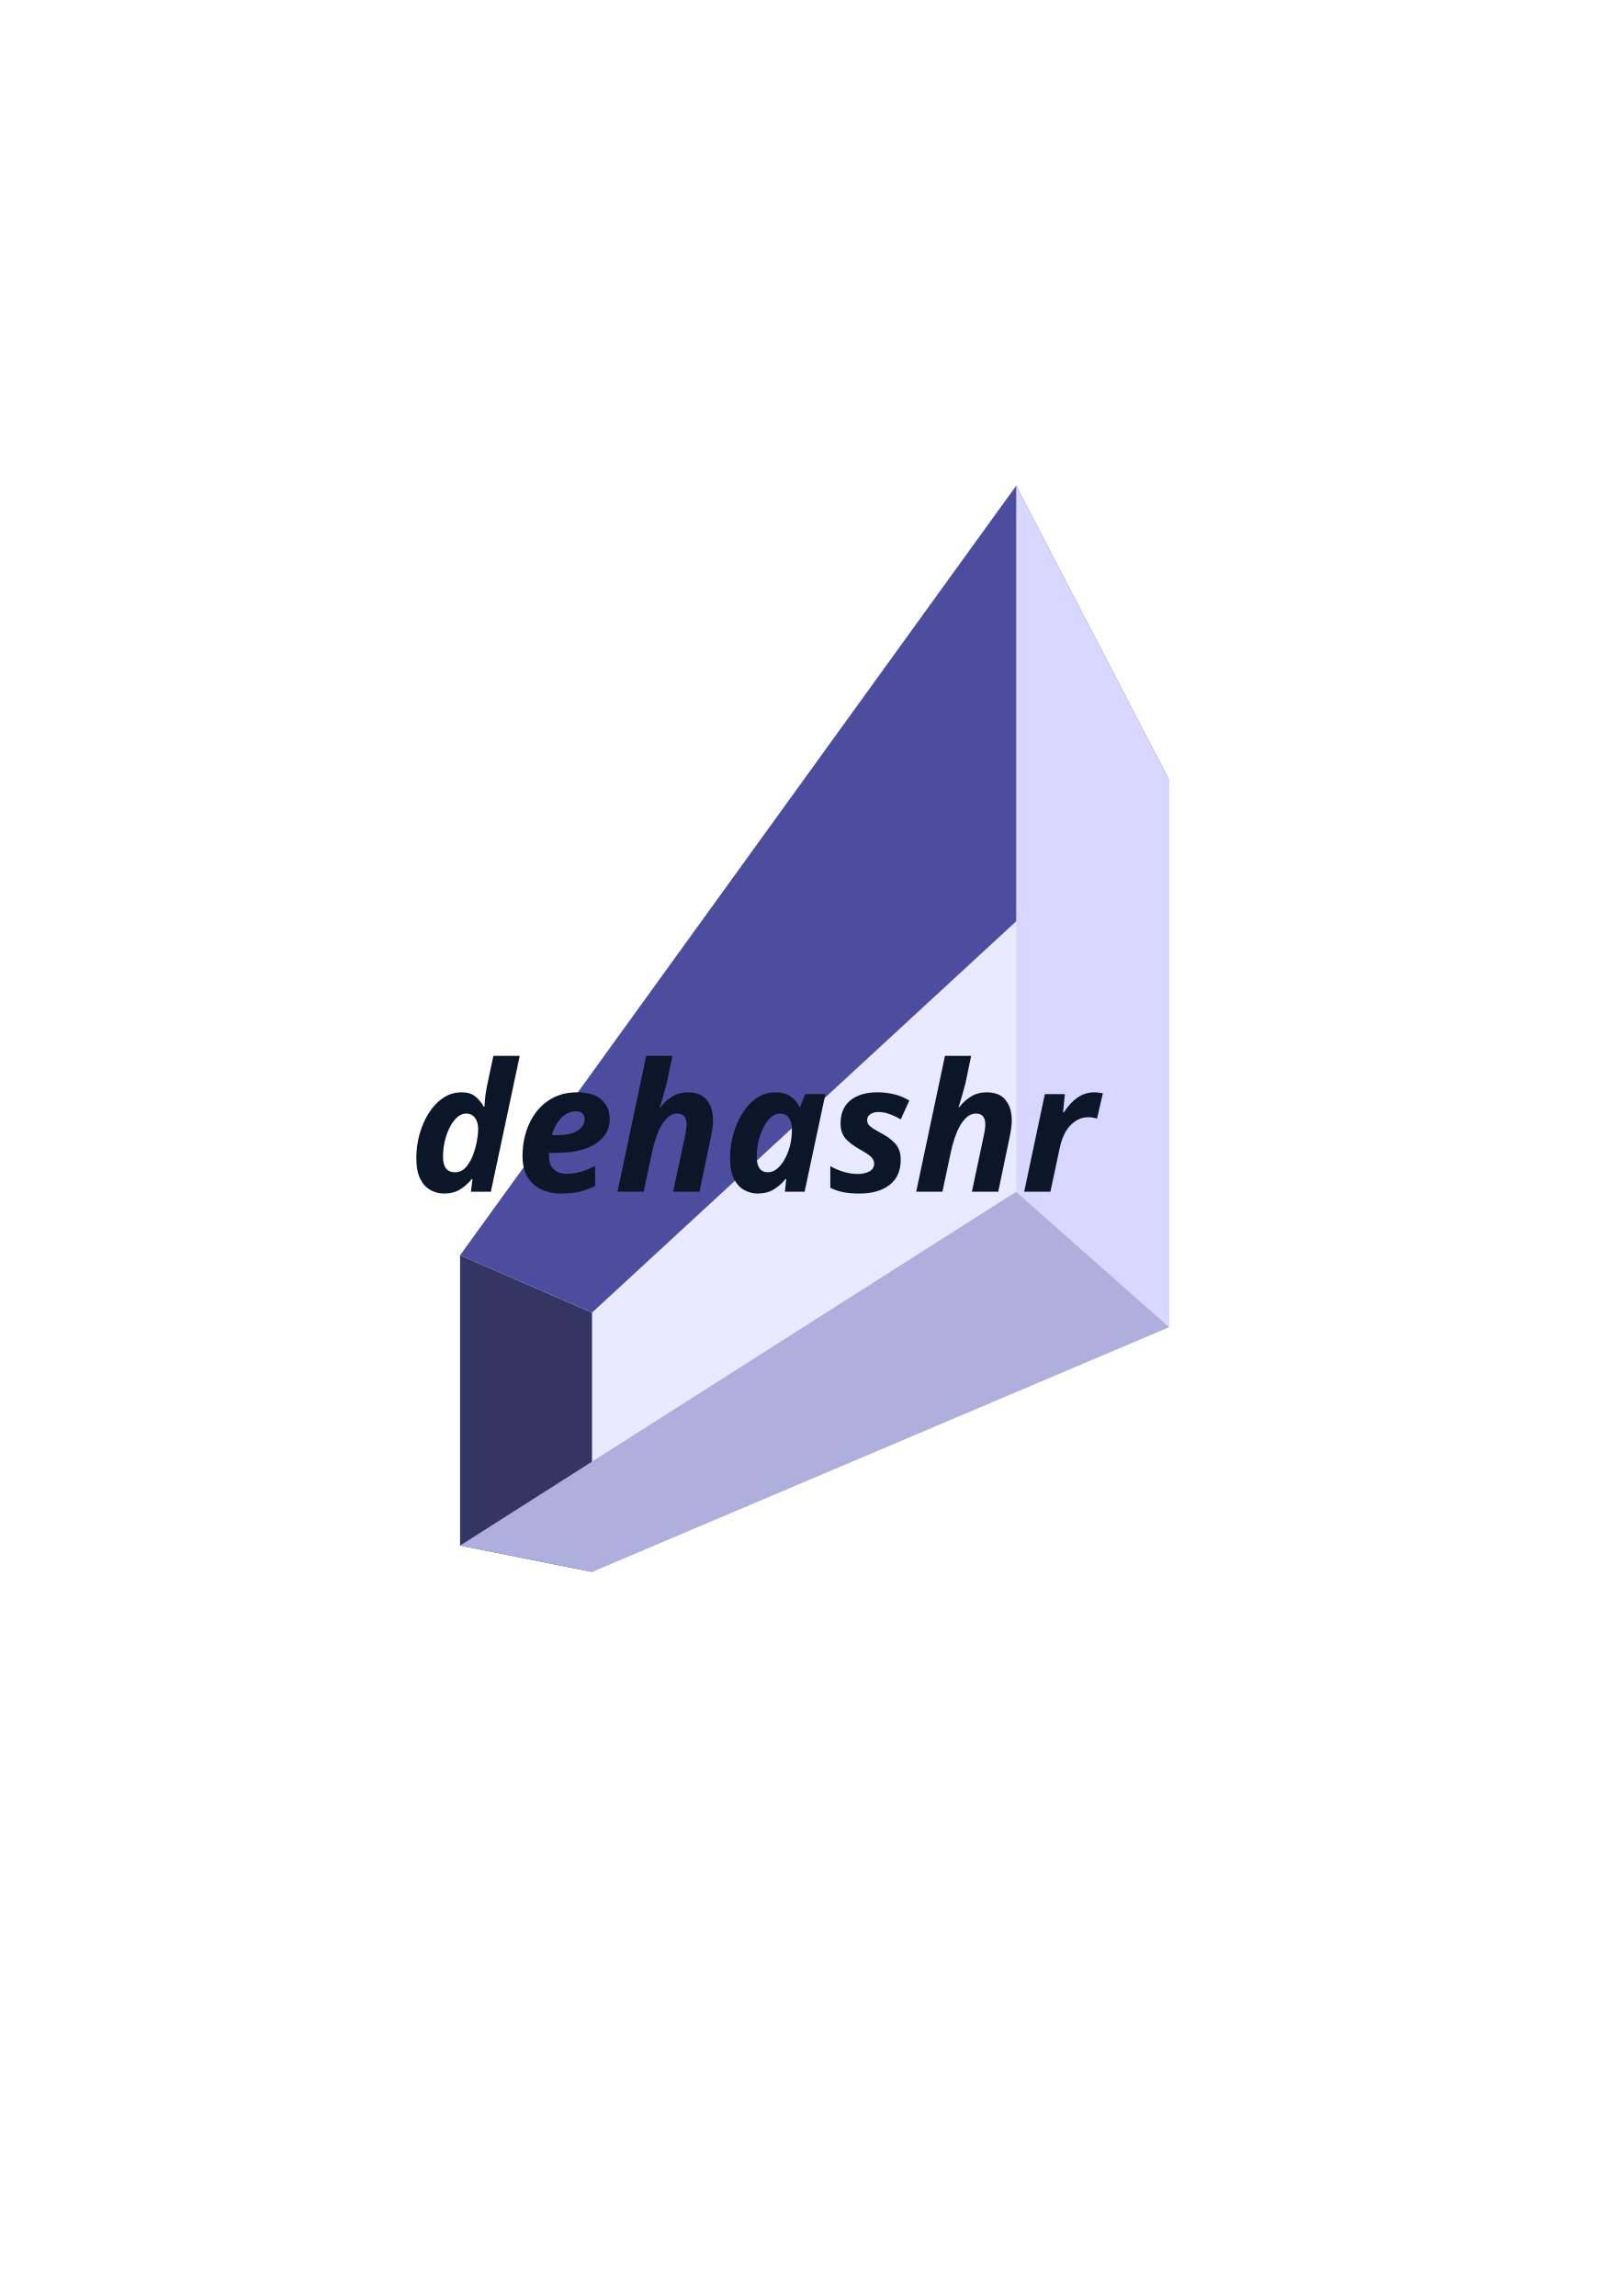
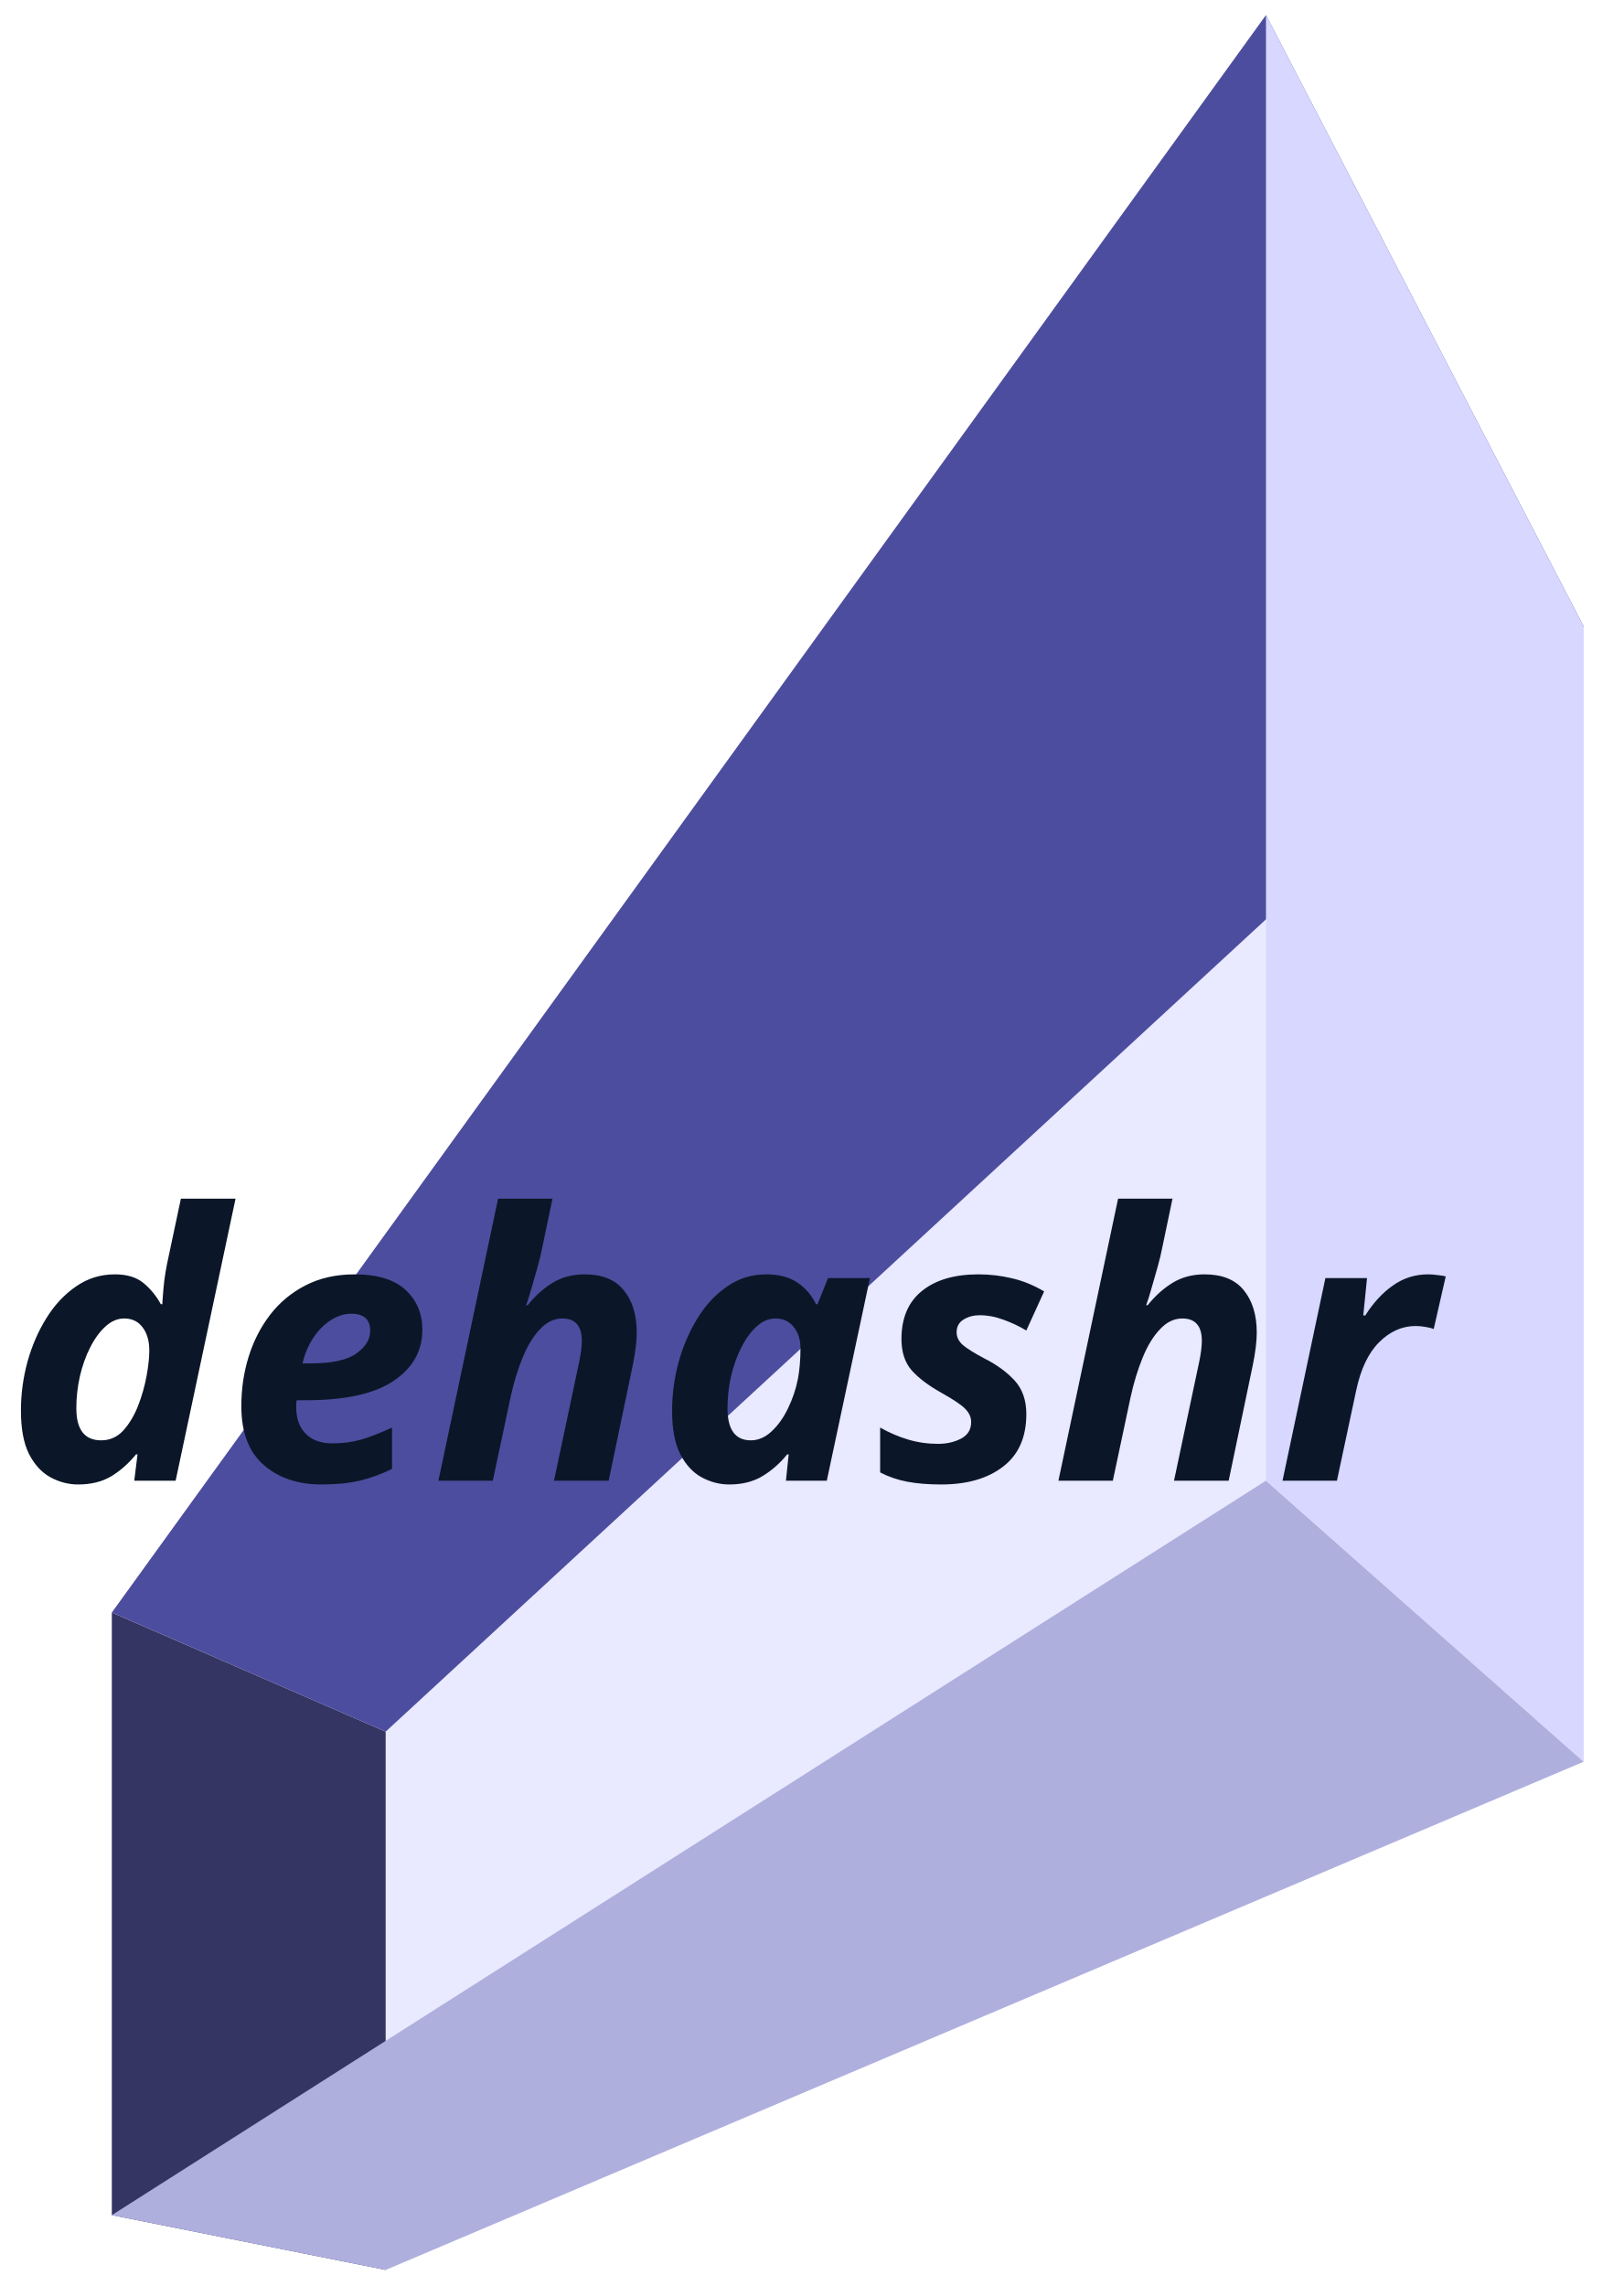
- <svg xmlns="http://www.w3.org/2000/svg" id="svg8" version="1.1" viewBox="0 0 210 297" height="297mm" width="210mm">
+ <svg xmlns="http://www.w3.org/2000/svg" width="125mm" height="176mm" viewBox="0 0 125 176" version="1.1" id="svg8">
  <defs id="defs2">
-     <filter id="filter1148" style="color-interpolation-filters:sRGB;">
-       <feFlood id="feFlood1138" result="flood" flood-color="rgb(0,0,0)" flood-opacity="0.498" />
-       <feComposite id="feComposite1140" result="composite1" operator="in" in2="SourceGraphic" in="flood" />
-       <feGaussianBlur id="feGaussianBlur1142" result="blur" stdDeviation="0" in="composite1" />
-       <feOffset id="feOffset1144" result="offset" dy="26.212" dx="23.72" />
-       <feComposite id="feComposite1146" result="fbSourceGraphic" operator="over" in2="offset" in="SourceGraphic" />
-       <feColorMatrix id="feColorMatrix1150" values="0 0 0 -1 0 0 0 0 -1 0 0 0 0 -1 0 0 0 0 1 0" in="fbSourceGraphic" result="fbSourceGraphicAlpha" />
-       <feFlood in="fbSourceGraphic" result="flood" flood-color="rgb(0,0,0)" flood-opacity="0.498" id="feFlood1152" />
-       <feComposite result="composite1" operator="in" in="flood" id="feComposite1154" in2="fbSourceGraphic" />
-       <feGaussianBlur result="blur" stdDeviation="0" in="composite1" id="feGaussianBlur1156" />
-       <feOffset result="offset" dy="26.212" dx="23.72" id="feOffset1158" />
-       <feComposite result="fbSourceGraphic" operator="over" in="fbSourceGraphic" id="feComposite1160" in2="offset" />
-       <feColorMatrix id="feColorMatrix1162" values="0 0 0 -1 0 0 0 0 -1 0 0 0 0 -1 0 0 0 0 1 0" in="fbSourceGraphic" result="fbSourceGraphicAlpha" />
-       <feFlood in="fbSourceGraphic" result="flood" flood-color="rgb(0,0,0)" flood-opacity="0.498" id="feFlood1164" />
-       <feComposite result="composite1" operator="in" in="flood" id="feComposite1166" in2="fbSourceGraphic" />
-       <feGaussianBlur result="blur" stdDeviation="0" in="composite1" id="feGaussianBlur1168" />
-       <feOffset result="offset" dy="26.212" dx="23.72" id="feOffset1170" />
-       <feComposite result="composite2" operator="over" in="fbSourceGraphic" id="feComposite1172" in2="offset" />
+     <filter style="color-interpolation-filters:sRGB" id="filter1148">
+       <feFlood flood-opacity="0.498" flood-color="rgb(0,0,0)" result="flood" id="feFlood1138" />
+       <feComposite in="flood" in2="SourceGraphic" operator="in" result="composite1" id="feComposite1140" />
+       <feGaussianBlur in="composite1" stdDeviation="0" result="blur" id="feGaussianBlur1142" />
+       <feOffset dx="23.72" dy="26.212" result="offset" id="feOffset1144" />
+       <feComposite in="SourceGraphic" in2="offset" operator="over" result="fbSourceGraphic" id="feComposite1146" />
+       <feColorMatrix result="fbSourceGraphicAlpha" in="fbSourceGraphic" values="0 0 0 -1 0 0 0 0 -1 0 0 0 0 -1 0 0 0 0 1 0" id="feColorMatrix1150" />
+       <feFlood id="feFlood1152" flood-opacity="0.498" flood-color="rgb(0,0,0)" result="flood" in="fbSourceGraphic" />
+       <feComposite in2="fbSourceGraphic" id="feComposite1154" in="flood" operator="in" result="composite1" />
+       <feGaussianBlur id="feGaussianBlur1156" in="composite1" stdDeviation="0" result="blur" />
+       <feOffset id="feOffset1158" dx="23.72" dy="26.212" result="offset" />
+       <feComposite in2="offset" id="feComposite1160" in="fbSourceGraphic" operator="over" result="fbSourceGraphic" />
+       <feColorMatrix result="fbSourceGraphicAlpha" in="fbSourceGraphic" values="0 0 0 -1 0 0 0 0 -1 0 0 0 0 -1 0 0 0 0 1 0" id="feColorMatrix1162" />
+       <feFlood id="feFlood1164" flood-opacity="0.498" flood-color="rgb(0,0,0)" result="flood" in="fbSourceGraphic" />
+       <feComposite in2="fbSourceGraphic" id="feComposite1166" in="flood" operator="in" result="composite1" />
+       <feGaussianBlur id="feGaussianBlur1168" in="composite1" stdDeviation="0" result="blur" />
+       <feOffset id="feOffset1170" dx="23.72" dy="26.212" result="offset" />
+       <feComposite in2="offset" id="feComposite1172" in="fbSourceGraphic" operator="over" result="composite2" />
    </filter>
  </defs>
  <g id="layer1">
-     <g style="fill-rule:evenodd;stroke:none;stroke-linejoin:round" id="g12">
-       <path points="151.221,100.914 151.221,171.669 76.57,203.34 76.57,169.797 " d="M 76.57,169.797 151.221,100.914 V 171.669 L 76.57,203.34 Z" style="fill:#e9e9ff;fill-rule:evenodd;stroke:none;stroke-linejoin:round" id="path24" />
-       <path points="59.505,199.926 76.57,203.34 76.57,169.797 59.505,162.373 " d="m 59.505,162.373 v 37.554 l 17.065,3.414 v -33.543 z" style="fill:#353564;fill-rule:evenodd;stroke:none;stroke-linejoin:round" id="path14" />
-       <path points="131.428,62.824 151.221,100.914 76.57,169.797 59.505,162.373 " d="M 59.505,162.373 131.428,62.824 151.221,100.914 76.57,169.797 Z" style="fill:#4d4d9f;fill-rule:evenodd;stroke:none;stroke-linejoin:round" id="path16" />
-       <path points="131.428,154.157 151.221,171.669 76.57,203.34 59.505,199.926 " d="M 59.505,199.926 131.428,154.157 151.221,171.669 76.57,203.34 Z" style="fill:#afafde;fill-rule:evenodd;stroke:none;stroke-linejoin:round" id="path22" />
-       <path points="131.428,154.157 151.221,171.669 151.221,100.914 131.428,62.824 " d="m 131.428,62.824 v 91.333 l 19.794,17.512 v -70.756 z" style="fill:#d7d7ff;fill-rule:evenodd;stroke:none;stroke-linejoin:round" id="path20" />
+     <g id="g12" style="fill-rule:evenodd;stroke:none;stroke-linejoin:round">
+       <path id="path24" style="fill:#e9e9ff;fill-rule:evenodd;stroke:none;stroke-width:1.235;stroke-linejoin:round" d="M 29.692,133.321 121.921,48.218 v 87.416 l -92.229,39.127 z" points="121.921,48.218 121.921,135.634 29.692,174.762 29.692,133.321 " />
+       <path id="path14" style="fill:#353564;fill-rule:evenodd;stroke:none;stroke-width:1.235;stroke-linejoin:round" d="m 8.609,124.148 v 46.396 l 21.084,4.217 v -41.441 z" points="8.609,170.544 29.692,174.762 29.692,133.321 8.609,124.148 " />
+       <path id="path16" style="fill:#4d4d9f;fill-rule:evenodd;stroke:none;stroke-width:1.235;stroke-linejoin:round" d="M 8.609,124.148 97.467,1.159 121.921,48.218 29.692,133.321 Z" points="97.467,1.159 121.921,48.218 29.692,133.321 8.609,124.148 " />
+       <path id="path22" style="fill:#afafde;fill-rule:evenodd;stroke:none;stroke-width:1.235;stroke-linejoin:round" d="m 8.609,170.544 88.858,-56.546 24.454,21.636 -92.229,39.127 z" points="97.467,113.998 121.921,135.634 29.692,174.762 8.609,170.544 " />
+       <path id="path20" style="fill:#d7d7ff;fill-rule:evenodd;stroke:none;stroke-width:1.235;stroke-linejoin:round" d="M 97.467,1.159 V 113.998 l 24.454,21.636 V 48.218 Z" points="97.467,113.998 121.921,135.634 121.921,48.218 97.467,1.159 " />
    </g>
-     <text id="text986" y="154.158" x="52.827" style="font-style:italic;font-variant:normal;font-weight:600;font-stretch:normal;font-size:23.12px;line-height:1.25;font-family:'BlexMono Nerd Font';-inkscape-font-specification:'BlexMono Nerd Font, Semi-Bold Italic';font-variant-ligatures:normal;font-variant-caps:normal;font-variant-numeric:normal;font-variant-east-asian:normal;fill:#0b1728;fill-opacity:1;stroke:none;stroke-width:0.578;filter:url(#filter1148);" xml:space="preserve">
-       <tspan style="font-style:italic;font-variant:normal;font-weight:600;font-stretch:normal;font-size:23.12px;font-family:'BlexMono Nerd Font';-inkscape-font-specification:'BlexMono Nerd Font, Semi-Bold Italic';font-variant-ligatures:normal;font-variant-caps:normal;font-variant-numeric:normal;font-variant-east-asian:normal;stroke-width:0.578;fill:#0b1728;" y="154.158" x="52.827" id="tspan984">dehashr</tspan>
+     <text transform="matrix(1.235465,0,0,1.235465,-12.67396,-17.39838)" xml:space="preserve" style="font-style:italic;font-variant:normal;font-weight:600;font-stretch:normal;font-size:23.12px;line-height:1.25;font-family:'BlexMono Nerd Font';-inkscape-font-specification:'BlexMono Nerd Font, Semi-Bold Italic';font-variant-ligatures:normal;font-variant-caps:normal;font-variant-numeric:normal;font-variant-east-asian:normal;fill:#0b1728;fill-opacity:1;stroke:none;stroke-width:0.578;filter:url(#filter1148)" x="10.548" y="106.355" id="text986">
+       <tspan id="tspan984" x="10.548" y="106.355" style="font-style:italic;font-variant:normal;font-weight:600;font-stretch:normal;font-size:23.12px;font-family:'BlexMono Nerd Font';-inkscape-font-specification:'BlexMono Nerd Font, Semi-Bold Italic';font-variant-ligatures:normal;font-variant-caps:normal;font-variant-numeric:normal;font-variant-east-asian:normal;fill:#0b1728;stroke-width:0.578">dehashr</tspan>
    </text>
  </g>
</svg>
